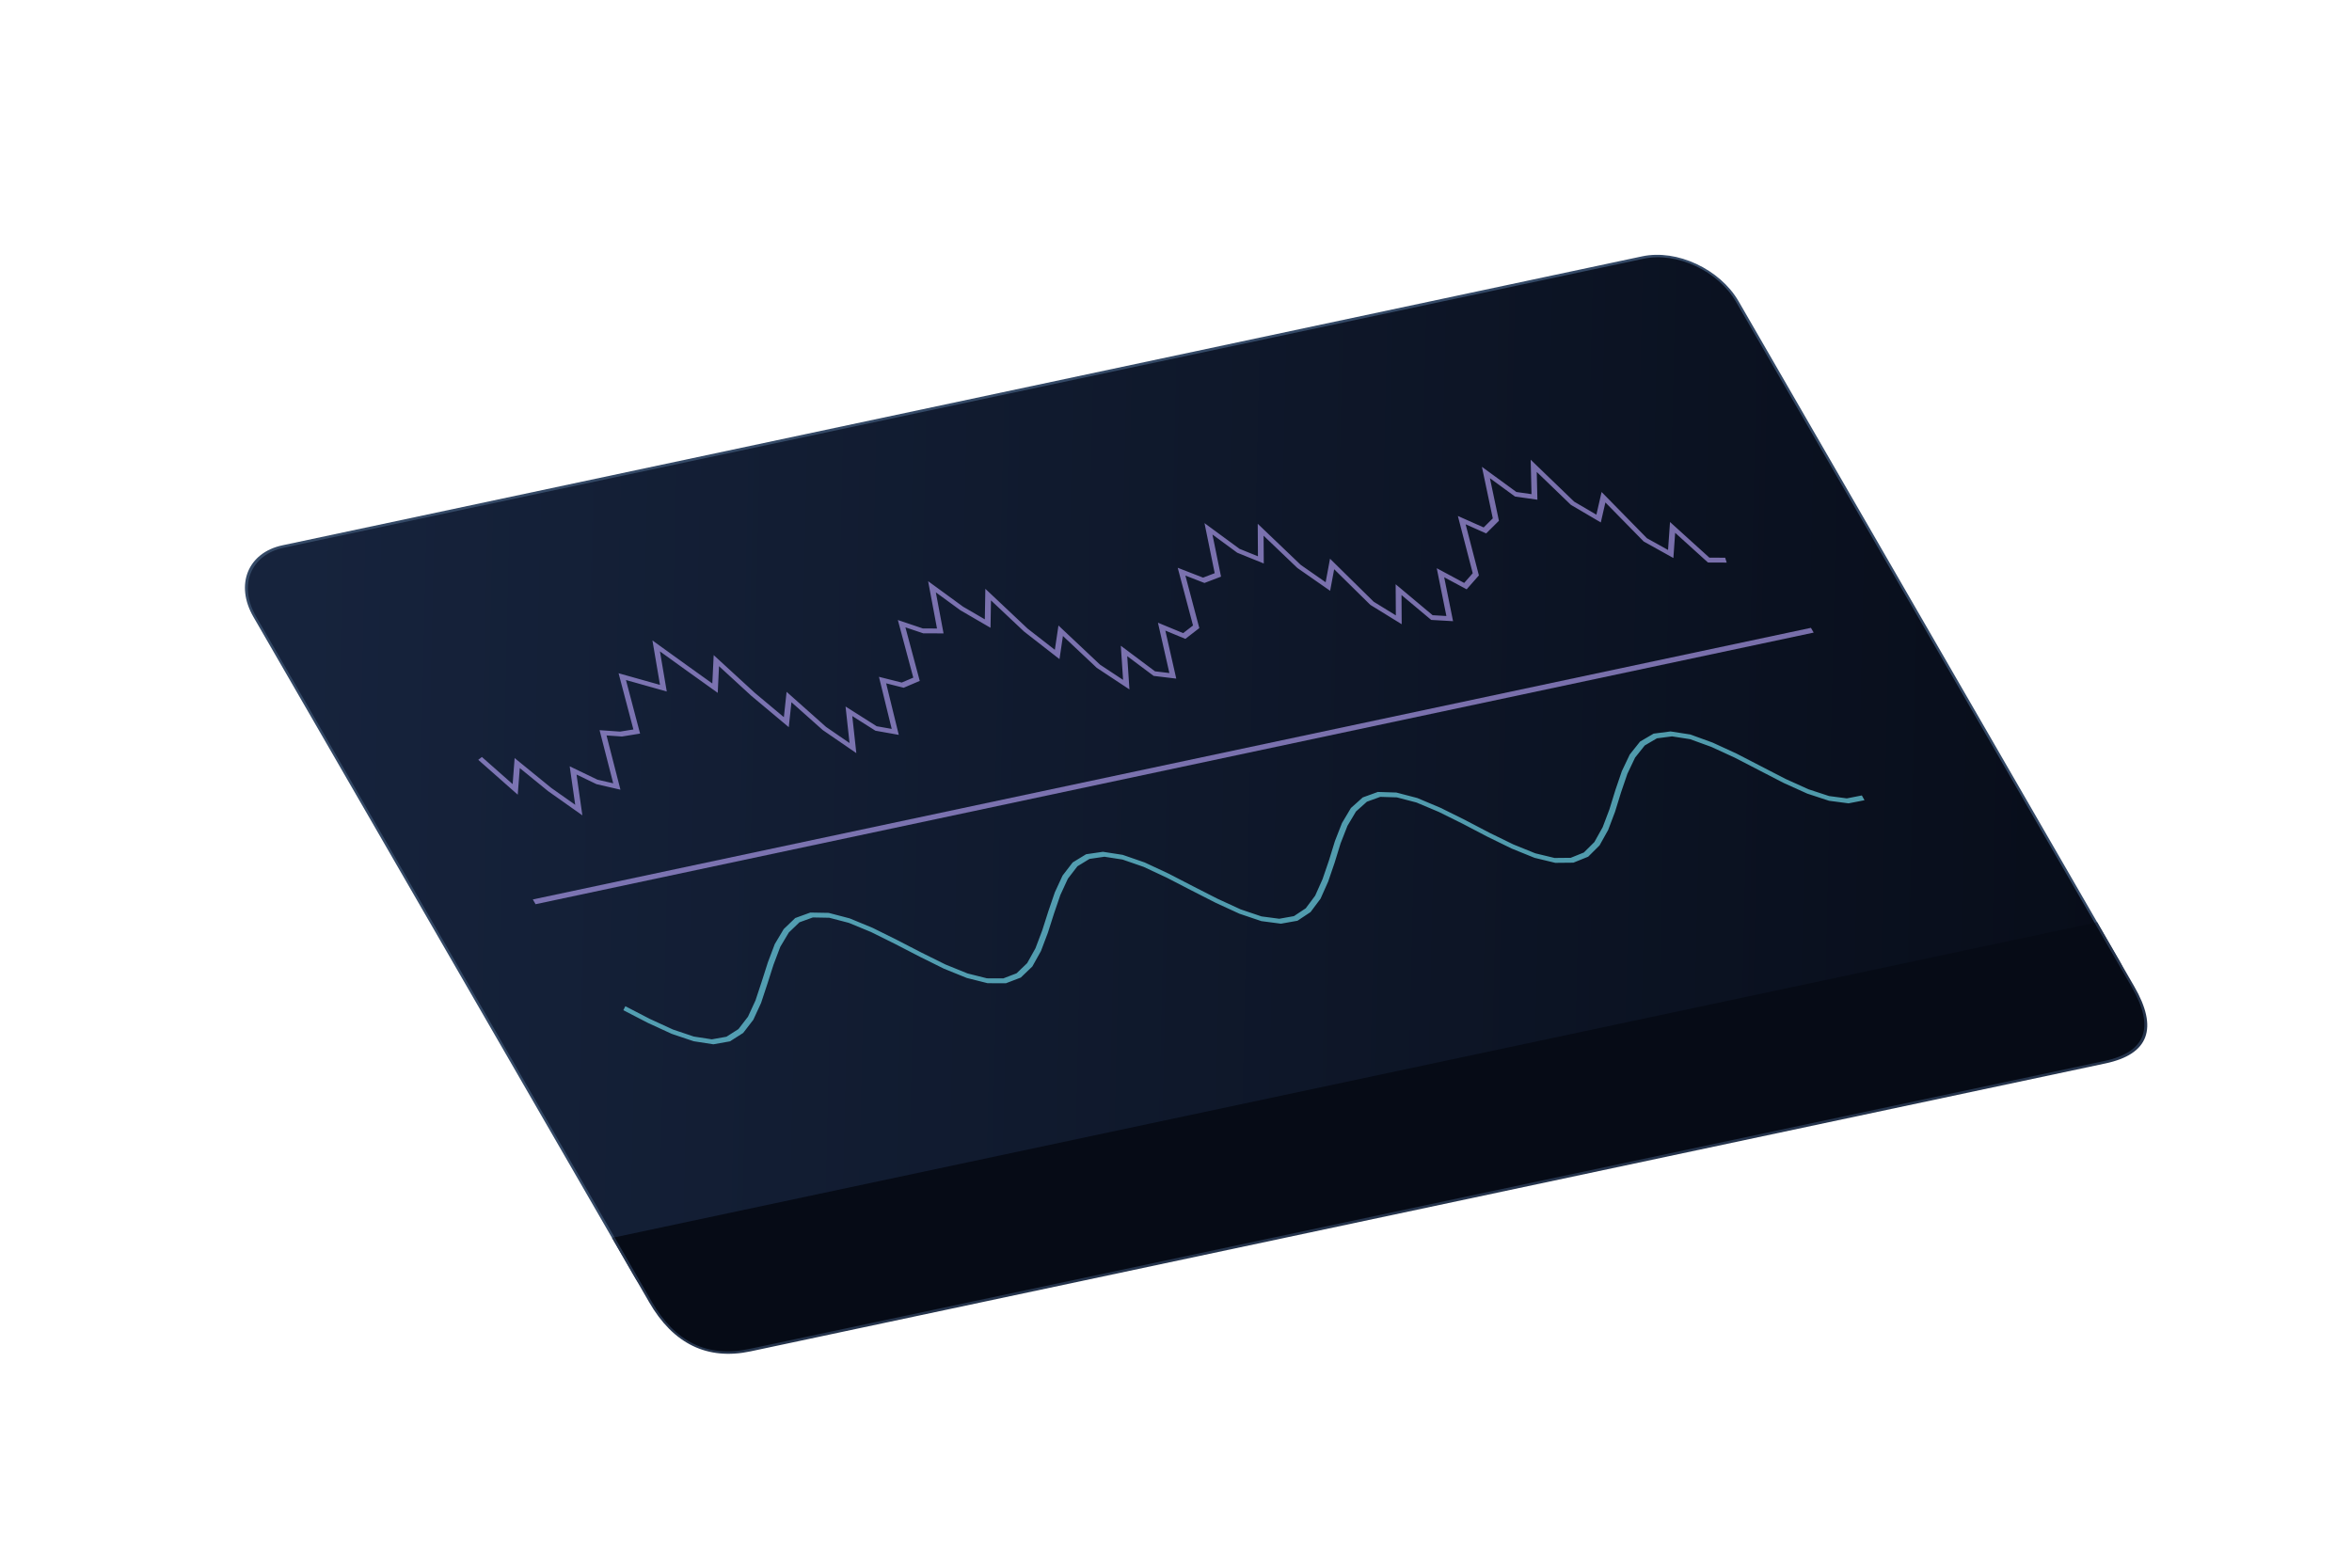
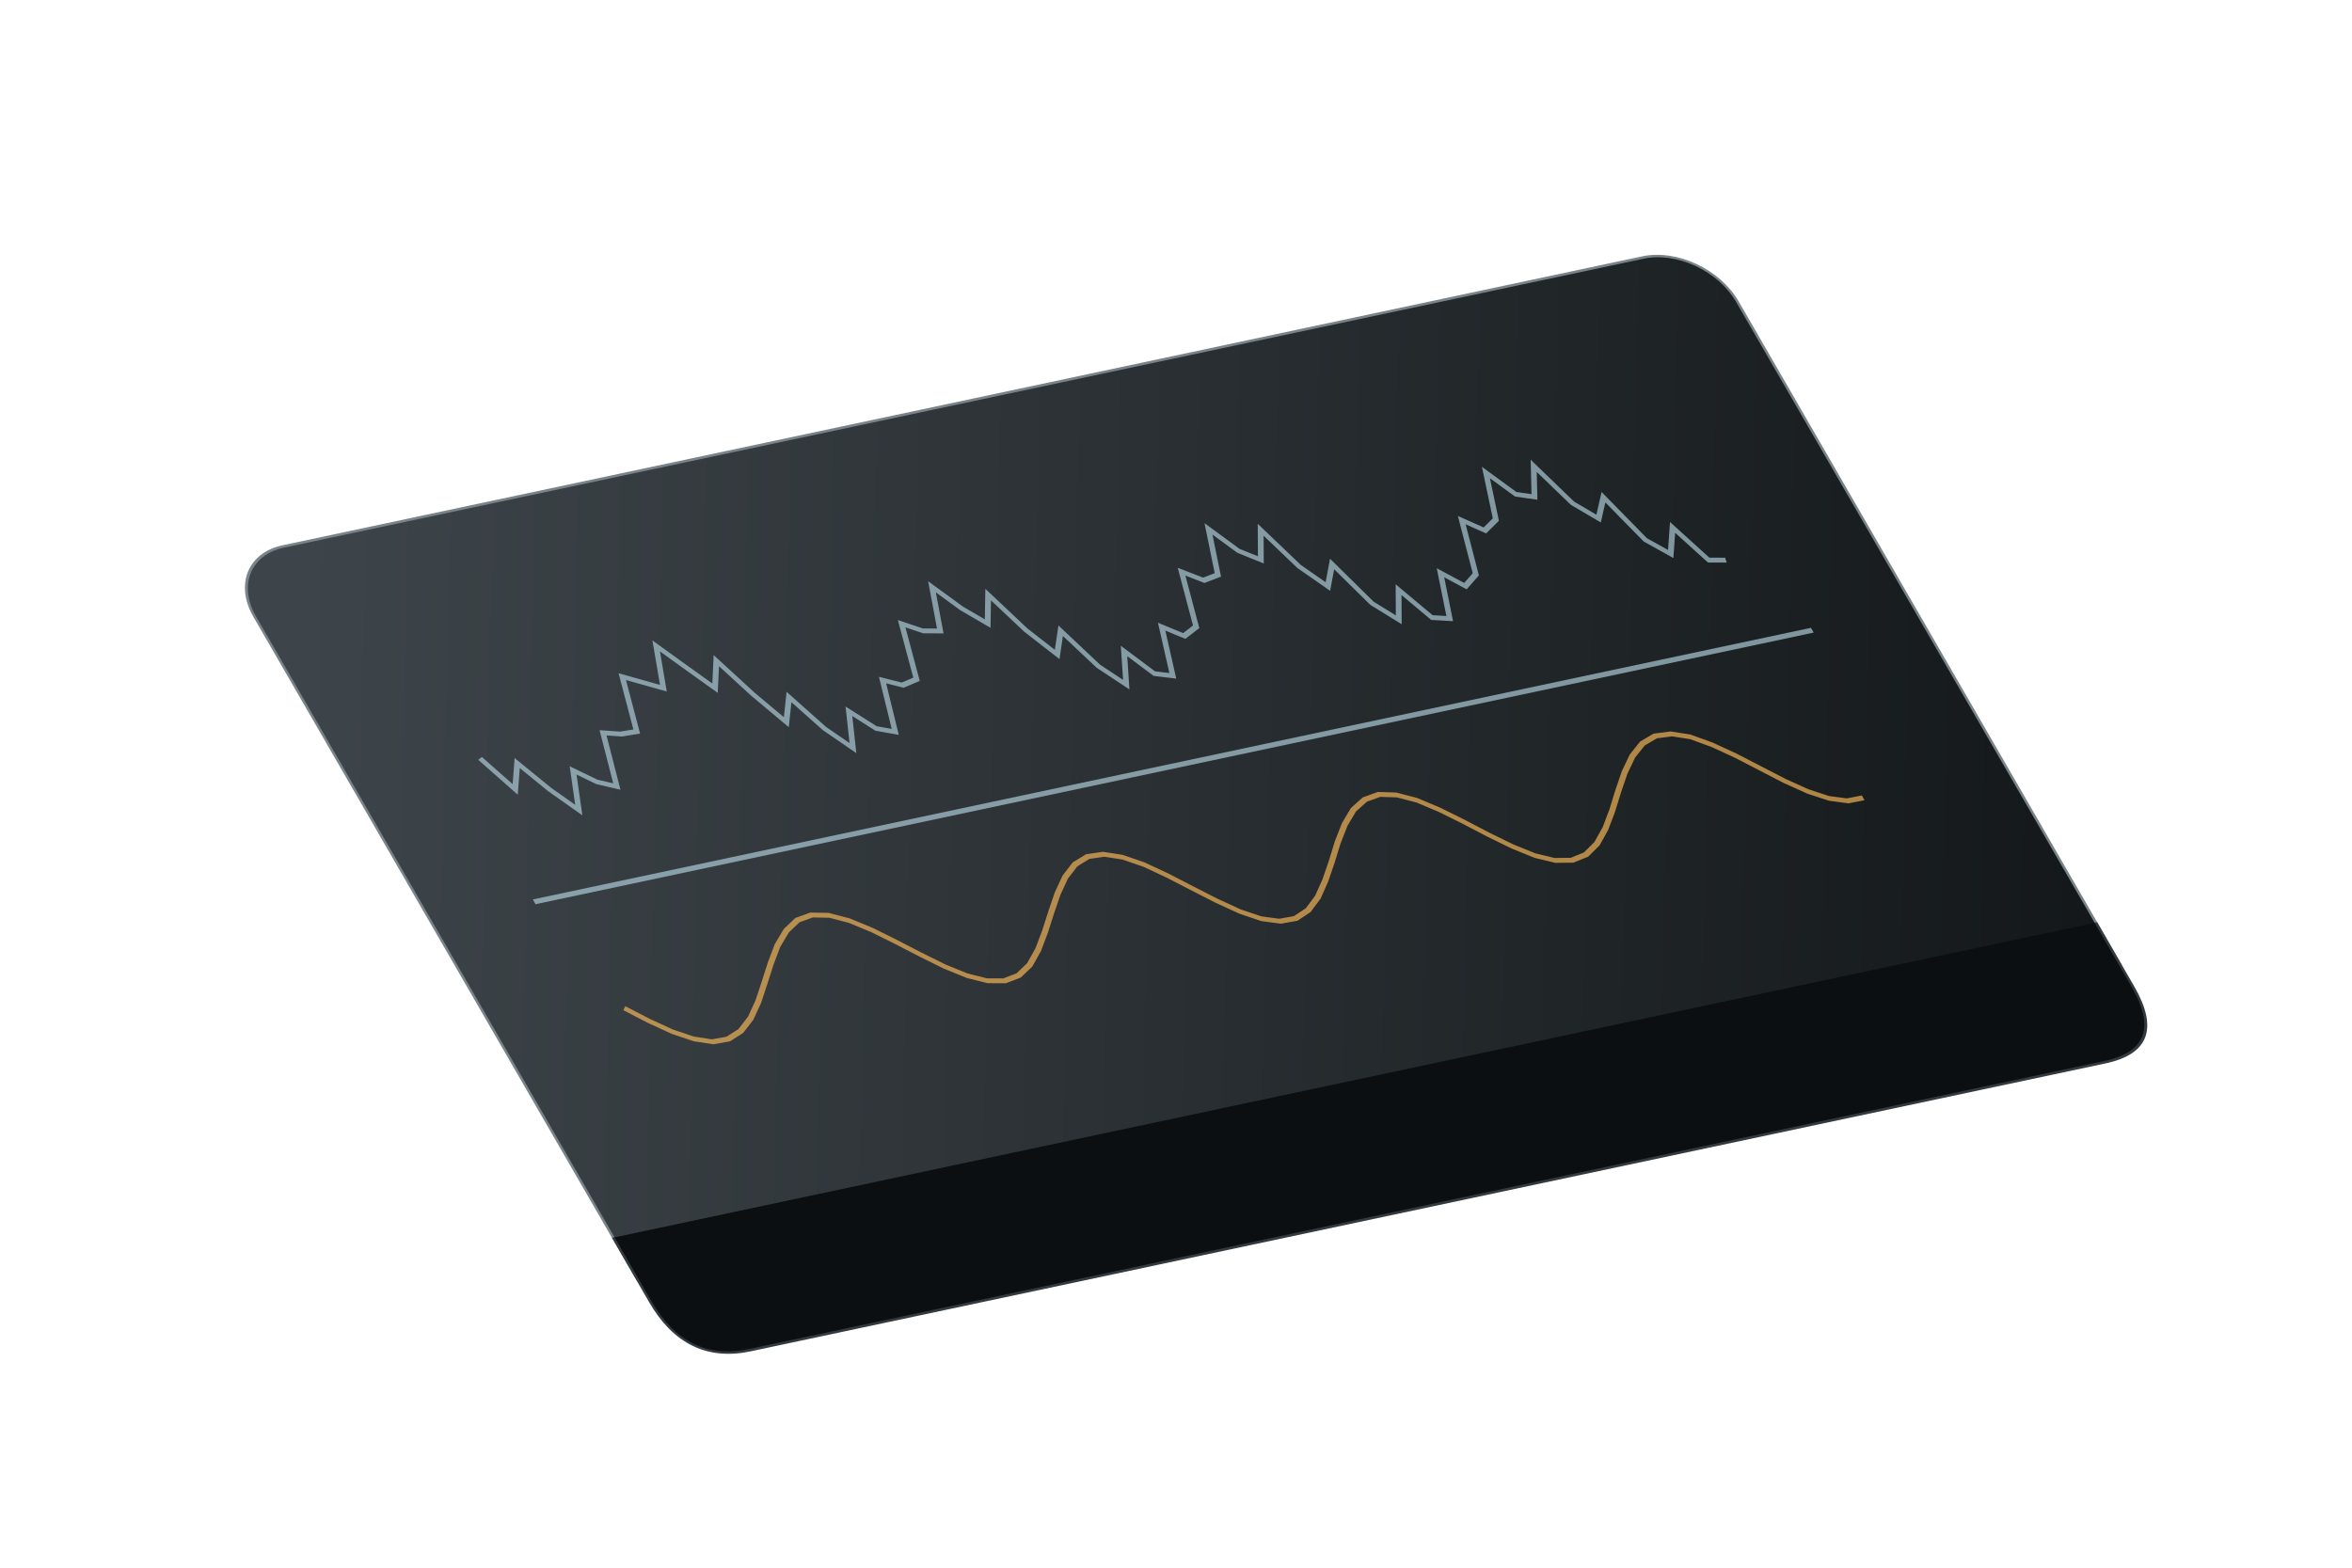
<svg xmlns="http://www.w3.org/2000/svg" viewBox="0 0 900 600" fill="none">
  <defs>
    <linearGradient id="board" x1="180" y1="160" x2="750" y2="480" gradientUnits="userSpaceOnUse">
-       <stop stop-color="#16233c" />
-       <stop offset="1" stop-color="#070c18" />
+       <stop stop-color="#3e454a" />
+       <stop offset="1" stop-color="#111517" />
    </linearGradient>
    <linearGradient id="signal">
-       <stop stop-color="#75e4f6" />
-       <stop offset="1" stop-color="#b3a1f4" />
+       <stop stop-color="#ffbd59" />
+       <stop offset="1" stop-color="#b5d6e2" />
    </linearGradient>
  </defs>
  <g transform="translate(450 295) rotate(-12) skewX(18) translate(-450 -295)">
-     <rect x="160" y="140" width="580" height="325" rx="24" fill="url(#board)" stroke="#344966" />
-     <path d="M160 425V452Q160 478 185 478H715Q740 478 740 452V425" fill="#060b16" stroke="#25344c" />
-     <path d="M210.0 235.0 L216.0 249.4 L222.0 239.7 L228.0 252.2 L234.0 262.2 L240.0 246.9 L246.0 253.1 L252.0 256.4 L258.0 235.2 L264.0 237.1 L270.0 237.4 L276.0 215.7 L282.0 219.5 L288.0 223.3 L294.0 206.9 L300.0 217.2 L306.0 227.4 L312.0 217.2 L318.0 232.7 L324.0 245.8 L330.0 236.6 L336.0 251.2 L342.0 260.8 L348.0 246.7 L354.0 255.3 L360.0 258.1 L366.0 237.7 L372.0 241.2 L378.0 240.1 L384.0 218.1 L390.0 222.5 L396.0 223.9 L402.0 206.7 L408.0 217.2 L414.0 224.9 L420.0 214.1 L426.0 230.4 L432.0 242.0 L438.0 233.4 L444.0 249.7 L450.0 258.8 L456.0 246.0 L462.0 256.9 L468.0 259.2 L474.0 239.9 L480.0 245.2 L486.0 242.7 L492.0 220.9 L498.0 225.9 L504.0 225.0 L510.0 207.0 L516.0 217.6 L522.0 222.8 L528.0 211.5 L534.0 228.3 L540.0 238.1 L546.0 230.0 L552.0 247.9 L558.0 256.2 L564.0 244.9 L570.0 258.0 L576.0 259.8 L582.0 241.9 L588.0 248.9 L594.0 245.3 L600.0 223.9 L606.0 229.6 L612.0 226.4 L618.0 208.0 L624.0 218.5 L630.0 221.0 L636.0 209.3 L642.0 226.4 L648.0 234.2 L654.0 226.6 L660.0 245.9 L666.0 253.2 L672.0 243.4 L678.0 258.5 L684.0 259.9" stroke="#b3a1f4" stroke-width="2" opacity=".65" />
-     <path d="M210.0 340.0 L216.0 346.7 L222.0 352.6 L228.0 357.0 L234.0 359.6 L240.0 359.8 L246.0 357.8 L252.0 353.8 L258.0 348.2 L264.0 341.6 L270.0 334.9 L276.0 328.7 L282.0 323.9 L288.0 320.8 L294.0 320.0 L300.0 321.5 L306.0 325.1 L312.0 330.4 L318.0 336.8 L324.0 343.5 L330.0 349.9 L336.0 355.1 L342.0 358.6 L348.0 360.0 L354.0 359.1 L360.0 356.0 L366.0 351.0 L372.0 344.8 L378.0 338.1 L384.0 331.6 L390.0 326.0 L396.0 322.0 L402.0 320.1 L408.0 320.5 L414.0 323.1 L420.0 327.6 L426.0 333.6 L432.0 340.3 L438.0 346.9 L444.0 352.8 L450.0 357.2 L456.0 359.6 L462.0 359.8 L468.0 357.7 L474.0 353.6 L480.0 347.9 L486.0 341.4 L492.0 334.6 L498.0 328.5 L504.0 323.7 L510.0 320.8 L516.0 320.0 L522.0 321.6 L528.0 325.2 L534.0 330.6 L540.0 337.0 L546.0 343.8 L552.0 350.1 L558.0 355.3 L564.0 358.7 L570.0 360.0 L576.0 359.0 L582.0 355.8 L588.0 350.8 L594.0 344.6 L600.0 337.8 L606.0 331.3 L612.0 325.8 L618.0 321.9 L624.0 320.1 L630.0 320.6 L636.0 323.2 L642.0 327.9 L648.0 333.8 L654.0 340.5 L660.0 347.2 L666.0 353.0 L672.0 357.3 L678.0 359.7 L684.0 359.8" stroke="#75e4f6" stroke-width="2" opacity=".65" />
-     <path d="M200 293H700" stroke="#b3a1f4" stroke-width="2" opacity=".65" />
+     <rect x="160" y="140" width="580" height="325" rx="24" fill="url(#board)" stroke="#798388" />
+     <path d="M160 425V452Q160 478 185 478H715Q740 478 740 452V425" fill="#0c0f11" stroke="#333a3f" />
+     <path d="M210.0 235.0 L216.0 249.4 L222.0 239.7 L228.0 252.2 L234.0 262.2 L240.0 246.9 L246.0 253.1 L252.0 256.4 L258.0 235.2 L264.0 237.1 L270.0 237.4 L276.0 215.7 L282.0 219.5 L288.0 223.3 L294.0 206.9 L300.0 217.2 L306.0 227.4 L312.0 217.2 L318.0 232.7 L324.0 245.8 L330.0 236.6 L336.0 251.2 L342.0 260.8 L348.0 246.7 L354.0 255.3 L360.0 258.1 L366.0 237.7 L372.0 241.2 L378.0 240.1 L384.0 218.1 L390.0 222.5 L396.0 223.9 L402.0 206.7 L408.0 217.2 L414.0 224.9 L420.0 214.1 L426.0 230.4 L432.0 242.0 L438.0 233.4 L444.0 249.7 L450.0 258.8 L456.0 246.0 L462.0 256.9 L468.0 259.2 L474.0 239.9 L480.0 245.2 L486.0 242.7 L492.0 220.9 L498.0 225.9 L504.0 225.0 L510.0 207.0 L516.0 217.6 L522.0 222.8 L528.0 211.5 L534.0 228.3 L540.0 238.1 L546.0 230.0 L552.0 247.9 L558.0 256.2 L564.0 244.9 L570.0 258.0 L576.0 259.8 L582.0 241.9 L588.0 248.9 L594.0 245.3 L600.0 223.9 L606.0 229.6 L612.0 226.4 L618.0 208.0 L624.0 218.5 L630.0 221.0 L636.0 209.3 L642.0 226.4 L648.0 234.2 L654.0 226.6 L660.0 245.9 L666.0 253.2 L672.0 243.4 L678.0 258.5 L684.0 259.9" stroke="#b5d6e2" stroke-width="2" opacity=".65" />
+     <path d="M210.0 340.0 L216.0 346.7 L222.0 352.6 L228.0 357.0 L234.0 359.6 L240.0 359.8 L246.0 357.8 L252.0 353.8 L258.0 348.2 L264.0 341.6 L270.0 334.9 L276.0 328.7 L282.0 323.9 L288.0 320.8 L294.0 320.0 L300.0 321.5 L306.0 325.1 L312.0 330.4 L318.0 336.8 L324.0 343.5 L330.0 349.9 L336.0 355.1 L342.0 358.6 L348.0 360.0 L354.0 359.1 L360.0 356.0 L366.0 351.0 L372.0 344.8 L378.0 338.1 L384.0 331.6 L390.0 326.0 L396.0 322.0 L402.0 320.1 L408.0 320.5 L414.0 323.1 L420.0 327.6 L426.0 333.6 L432.0 340.3 L438.0 346.9 L444.0 352.8 L450.0 357.2 L456.0 359.6 L462.0 359.8 L468.0 357.7 L474.0 353.6 L480.0 347.9 L486.0 341.4 L492.0 334.6 L498.0 328.5 L504.0 323.7 L510.0 320.8 L516.0 320.0 L522.0 321.6 L528.0 325.2 L534.0 330.6 L540.0 337.0 L546.0 343.8 L552.0 350.1 L558.0 355.3 L564.0 358.7 L570.0 360.0 L576.0 359.0 L582.0 355.8 L588.0 350.8 L594.0 344.6 L600.0 337.8 L606.0 331.3 L612.0 325.8 L618.0 321.9 L624.0 320.1 L630.0 320.6 L636.0 323.2 L642.0 327.9 L648.0 333.8 L654.0 340.5 L660.0 347.2 L666.0 353.0 L672.0 357.3 L678.0 359.7 L684.0 359.8" stroke="#ffbd59" stroke-width="2" opacity=".65" />
+     <path d="M200 293H700" stroke="#b5d6e2" stroke-width="2" opacity=".65" />
  </g>
</svg>
